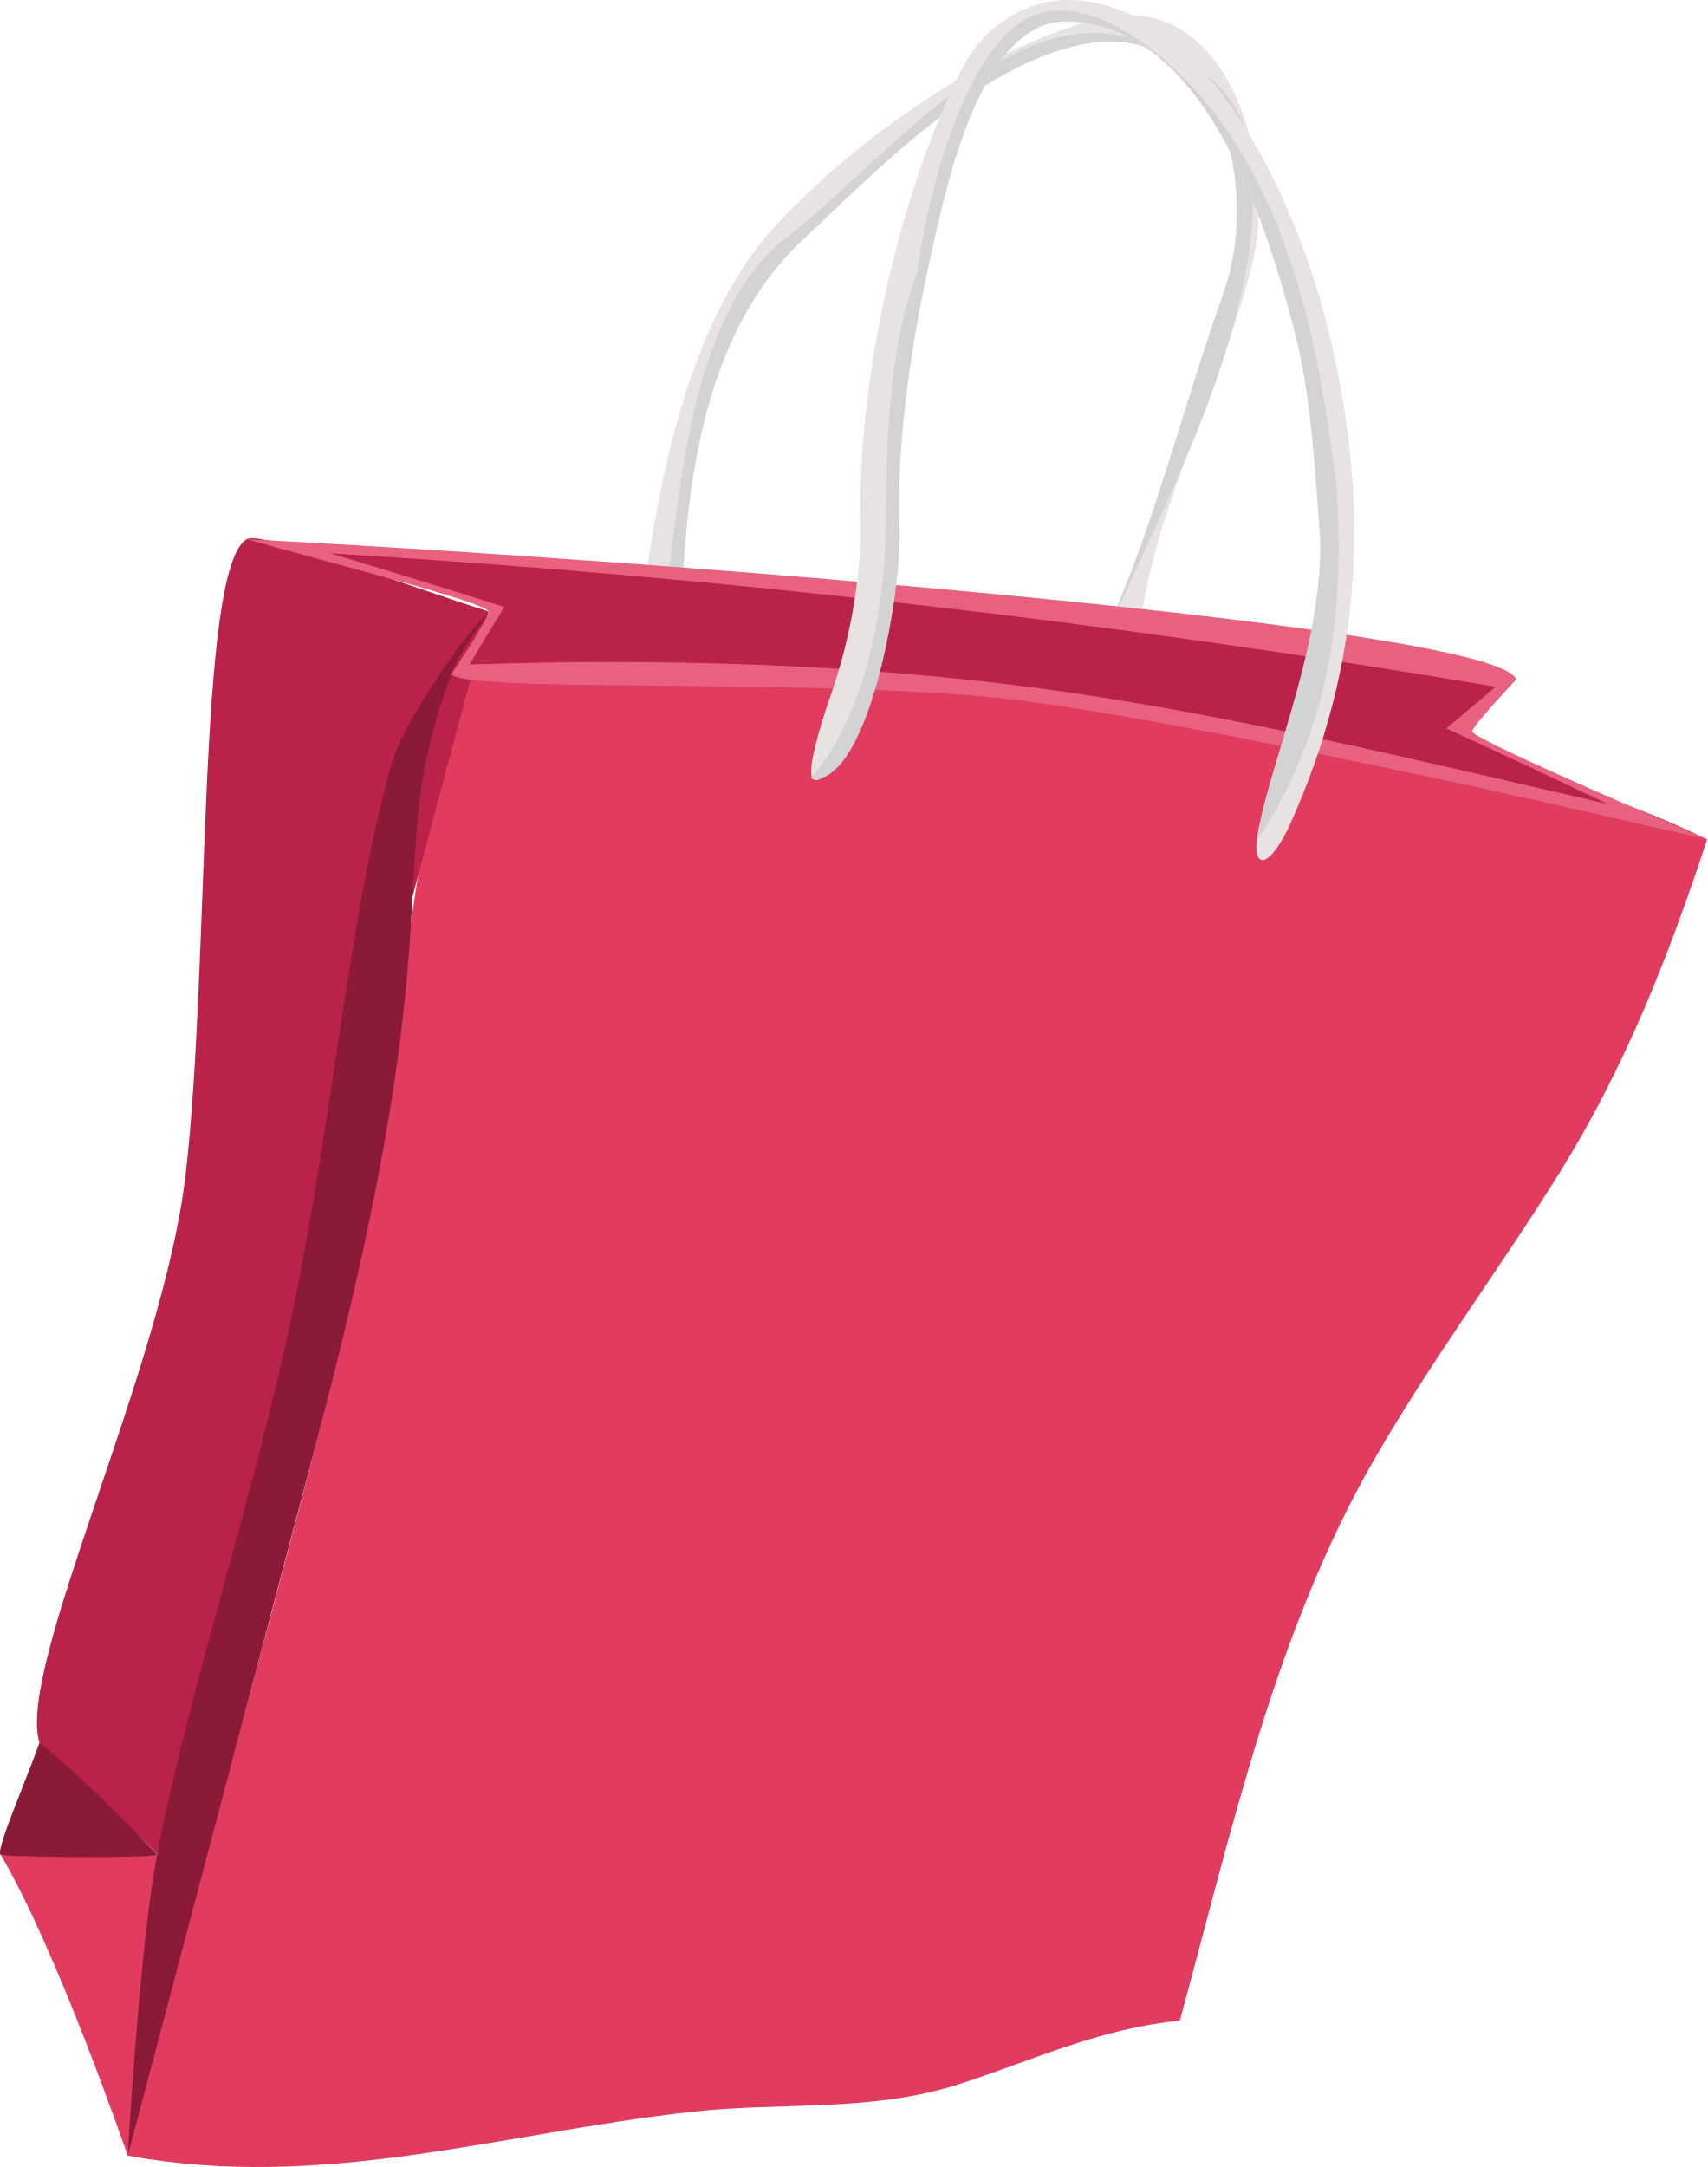
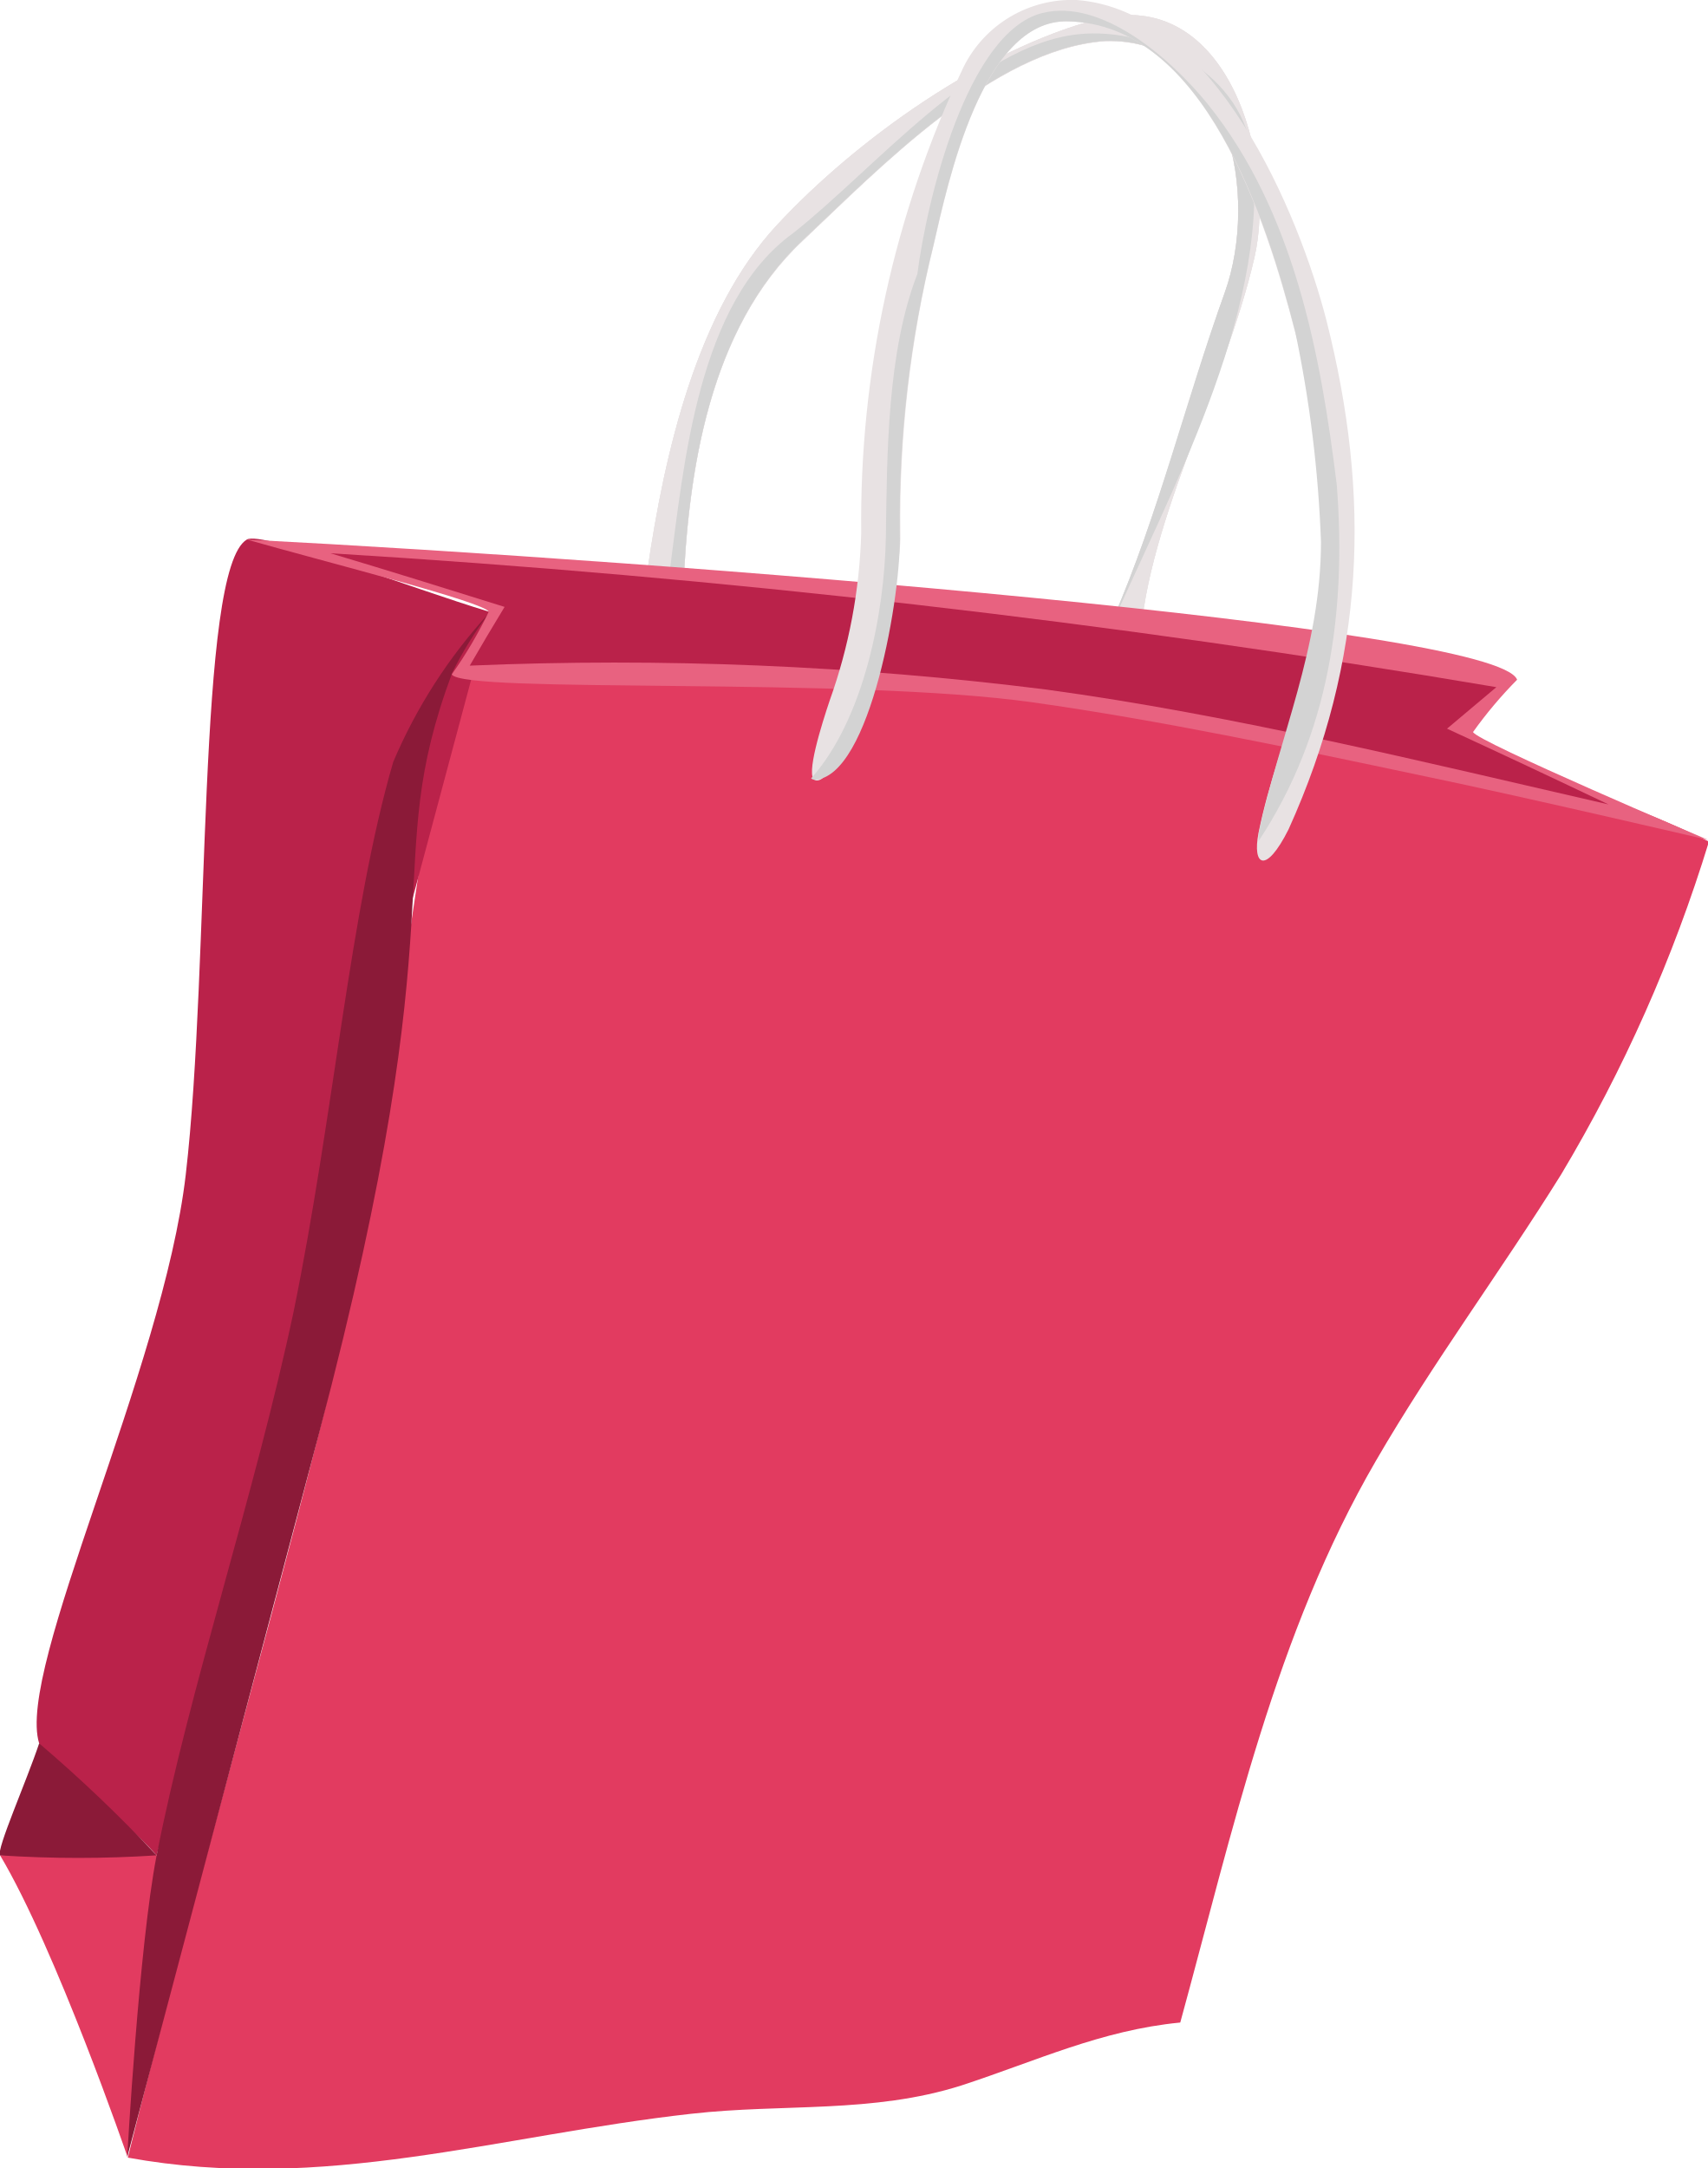
- <svg xmlns="http://www.w3.org/2000/svg" viewBox="0 0 281.6 357.35">
+ <svg xmlns="http://www.w3.org/2000/svg" viewBox="0 0 87.26 110.74">
  <defs>
    <style>.cls-1{fill:#e23b60;}.cls-2{fill:#ba224a;}.cls-3{fill:#8b1a38;}.cls-4{fill:#e8e2e3;}.cls-5{fill:#d3d3d3;}.cls-6{fill:#e86280;}</style>
  </defs>
  <g id="Layer_2" data-name="Layer 2">
-     <g id="paper">
-       <g id="bag">
-         <path class="cls-1" d="M74.56,110.78c-7.88,41.8-11.42,84.16-22,125.46C42.42,276.08,31,315.57,21.07,355.48c32.2,5.88,61.12-3.65,92.92-7.22,15.15-1.7,29.86.15,44.57-4.69,12.24-4,23-9.09,36.05-10.36,8.63-31.51,15.67-64.06,32.11-92.61,9.36-16.24,20.61-31.28,30.51-47.18,10.9-17.52,17.92-35.51,24.37-55-36.12-17.58-81.55-20.7-120.94-24C132,112,103.34,111,74.56,110.78Z" />
-         <path class="cls-1" d="M.06,305.78c9.31,15.63,21,49.7,21,49.7.38-.05,7-47.24,4.84-49.66C24.41,304.12,8.69,305.57.06,305.78Z" />
-         <path class="cls-2" d="M80.59,100.83C67.34,96.7,43.17,87.45,40.7,88.92c-8.26,4.92-6,69.84-10.09,104.83-3.74,32.08-28,81.3-24.09,93.63,1.18,3.73,13.37,11.6,19.39,18.44" />
-         <path class="cls-3" d="M6.52,287.38c7.22,5.58,19.39,18.44,19.39,18.44-.31.67-25.47.46-25.85,0C-.62,304.84,4.34,293.5,6.52,287.38Z" />
-         <path class="cls-3" d="M80.56,101c-5.57,5.37-14.35,19.32-15.87,24.6-7,24.44-9.67,58.2-16.39,90.52-6.32,30.48-17,61.85-22.39,89.75-2.9,14.92-4.84,49.66-4.84,49.66s21-79.49,31.52-119.24c23.57-89.24,9.62-92.46,22-125.46C75.67,107.82,78.49,104.21,80.56,101Z" />
-         <path class="cls-4" d="M106.75,94c2.77-19.11,8.1-42.68,21.36-56.94,12.88-13.85,34-28.89,52.52-33.79,21.79-5.76,29.78,23.25,26.11,39.22-4.94,21.51-18.58,45-19,65.67-.1,5.21-7.75,1.91-4.33-6,7.48-17.21,12.14-36.19,18.49-54,5.5-15.39,1.13-42-19.8-41.32-18.36,1.26-37.5,21.29-49.88,32.88-15.59,14.6-19.06,38.84-19.74,59.35C112,108.11,105.86,99.32,106.75,94Z" />
-         <path class="cls-4" d="M106.75,94c2.77-19.11,8.1-42.68,21.36-56.94,12.88-13.85,34-28.89,52.52-33.79,21.79-5.76,29.78,23.25,26.11,39.22-4.94,21.51-18.58,45-19,65.67-.1,5.21-7.75,1.91-4.33-6,7.48-17.21,12.14-36.19,18.49-54,5.5-15.39,1.13-42-19.8-41.32-18.36,1.26-37.5,21.29-49.88,32.88-15.59,14.6-19.06,38.84-19.74,59.35C112,108.11,105.86,99.32,106.75,94Z" />
-         <path class="cls-4" d="M106.75,94c2.77-19.11,8.1-42.68,21.36-56.94,12.88-13.85,34-28.89,52.52-33.79,21.79-5.76,29.78,23.25,26.11,39.22-4.94,21.51-18.58,45-19,65.67-.1,5.21-7.75,1.91-4.33-6,7.48-17.21,12.14-36.19,18.49-54,5.5-15.39,1.13-42-19.8-41.32-18.36,1.26-37.5,21.29-49.88,32.88-15.59,14.6-19.06,38.84-19.74,59.35C112,108.11,105.86,99.32,106.75,94Z" />
-         <path class="cls-5" d="M206.43,26.24c-1.11-14.11-16.74-21.91-28.77-20.62-16.76,1.79-33.58,22.22-47,32.79-15.75,11.37-18,38.16-20.35,55.88a14.13,14.13,0,0,0,2.21,3.42c.79-20.1,4.41-43.71,19.68-58,12.38-11.59,31.52-31.62,49.88-32.88,20.93-.64,25.3,25.93,19.8,41.32-6.35,17.79-11,36.77-18.49,54a5.71,5.71,0,0,0-.81,2.32C192.47,82,209.15,51.86,206.43,26.24Z" />
-         <path class="cls-6" d="M40.7,88.92C54.05,92.73,80,99.27,80.59,100.83c.3.79-6.12,10.32-6.12,10.32,2,3.34,65.66.34,95.88,4.62,20.85,2.94,42.69,7.57,63.78,12,15.73,3.29,47.47,10.65,47.47,10.65s-38.41-16.31-38.75-17.78c-.17-.73,7.26-8.6,7.26-8.6C246.93,103.36,110.68,92.53,40.7,88.92Z" />
-         <path class="cls-2" d="M83.2,100.09q-14.33-4.53-28.72-8.84a1808.81,1808.81,0,0,1,192.25,22l-8.16,6.86q13.37,6.13,26.62,12.47c-30.55-7-61.91-14.74-92.74-18.94s-63.78-5.14-95-4.06C79.31,106.41,81.24,103.24,83.2,100.09Z" />
-         <path class="cls-4" d="M142,87.89c-.92-24.1,6.2-56,16.86-76.86,3.4-6.65,10.71-11.55,18.64-11,22.91,1.65,36.74,35.3,41.19,52.79,7.36,28.91,6.63,55.84-6.26,83.91-3.73,7.44-6,6-4.93.54,3.09-16.16,12.54-33.66,11.89-49.16-.43-10.16-3-22.57-5.87-33.5C208.72,36.23,198.58,3.93,176,3.52c-14-.26-19.68,26.47-22.06,36.92-3.48,15.29-6.13,32-5.55,47.52.36,9.4-9.6,42.23-14.07,40.63-1.67-.59,1.16-9.39,2.42-13.13A90.06,90.06,0,0,0,142,87.89Z" />
-         <path class="cls-5" d="M220.42,80c-2.7-21.75-7.06-45.35-21.31-62.86-6.27-7.7-17.59-17.46-27.32-15-12.37,3.1-19,30.89-20.55,43-5,13.06-5,29.69-5.19,43.35-.21,12.56-3.59,30.08-12.31,39.81a.94.94,0,0,0,.54.24c9.29-.33,14.43-31.23,14.07-40.63-.58-15.56,2.07-32.23,5.55-47.52C156.28,30,161.94,3.26,176,3.52c22.62.41,32.88,32.78,37.54,51.1,2.83,11.15,3.38,23.18,4.25,34.7,0,17.5-6.92,32.14-10.27,48a9.79,9.79,0,0,0-.15,1.26C219.18,120.91,222,100.89,220.42,80Z" />
+     <g id="Layer_2-2" data-name="Layer 2">
+       <g id="Layer_2-3" data-name="Layer 2">
+         <g id="paper">
+           <g id="bag">
+             <path class="cls-1" d="M23.1,34.33c-2.44,13-3.53,26.08-6.81,38.88-3.14,12.34-6.68,24.58-9.76,37,10,1.82,18.94-1.14,28.79-2.24,4.7-.53,9.26,0,13.81-1.45,3.8-1.24,7.13-2.82,11.17-3.21,2.68-9.77,4.86-19.86,10-28.7,2.9-5,6.39-9.69,9.46-14.62a77,77,0,0,0,7.55-17C76.07,37.45,62,36.48,49.78,35.46,40.9,34.71,32,34.4,23.1,34.33Z" />
+             <path class="cls-1" d="M0,94.76c2.88,4.84,6.51,15.4,6.51,15.4S8.7,95.52,8,94.77C7.56,94.24,2.69,94.69,0,94.76Z" />
+             <path class="cls-2" d="M25,31.25C20.87,30,13.38,27.1,12.61,27.56,10.05,29.08,10.75,49.2,9.49,60,8.33,70,.81,85.23,2,89.05c.37,1.16,4.14,3.6,6,5.72" />
+             <path class="cls-3" d="M2,89.05a73.77,73.77,0,0,1,6,5.72,61.17,61.17,0,0,1-8,0C-.19,94.46,1.35,91,2,89.05Z" />
+             <path class="cls-3" d="M25,31.3a26.58,26.58,0,0,0-4.91,7.62C17.88,46.5,17.05,57,15,67,13,76.42,9.7,86.14,8,94.78c-.9,4.63-1.5,15.39-1.5,15.39L16.3,73.22c7.3-27.65,3-28.65,6.81-38.87A18.83,18.83,0,0,1,25,31.3Z" />
+             <path class="cls-4" d="M33.08,29.13c.86-5.92,2.51-13.22,6.62-17.64S50.23,2.54,56,1c6.75-1.79,9.23,7.2,8.09,12.15-1.53,6.67-5.75,13.94-5.88,20.35,0,1.61-2.41.59-1.35-1.86,2.32-5.33,3.77-11.21,5.73-16.73,1.71-4.77.35-13-6.13-12.81C50.74,2.51,44.81,8.72,41,12.31c-4.83,4.53-5.9,12-6.11,18.39C34.71,33.5,32.8,30.78,33.08,29.13Z" />
+             <path class="cls-4" d="M33.08,29.13c.86-5.92,2.51-13.22,6.62-17.64S50.23,2.54,56,1c6.75-1.79,9.23,7.2,8.09,12.15-1.53,6.67-5.75,13.94-5.88,20.35,0,1.61-2.41.59-1.35-1.86,2.32-5.33,3.77-11.21,5.73-16.73,1.71-4.77.35-13-6.13-12.81C50.74,2.51,44.81,8.72,41,12.31c-4.83,4.53-5.9,12-6.11,18.39C34.71,33.5,32.8,30.78,33.08,29.13Z" />
+             <path class="cls-4" d="M33.08,29.13c.86-5.92,2.51-13.22,6.62-17.64S50.23,2.54,56,1c6.75-1.79,9.23,7.2,8.09,12.15-1.53,6.67-5.75,13.94-5.88,20.35,0,1.61-2.41.59-1.35-1.86,2.32-5.33,3.77-11.21,5.73-16.73,1.71-4.77.35-13-6.13-12.81C50.74,2.51,44.81,8.72,41,12.31c-4.83,4.53-5.9,12-6.11,18.39C34.71,33.5,32.8,30.78,33.08,29.13Z" />
+             <path class="cls-5" d="M64,8.13c-.35-4.37-5.19-6.78-8.92-6.38-5.19.55-10.4,6.88-14.56,10.16-4.88,3.52-5.58,11.82-6.31,17.31a4.39,4.39,0,0,0,.69,1.06c.24-6.23,1.36-13.54,6.1-18,3.83-3.59,9.76-9.8,15.45-10.19,6.49-.2,7.84,8,6.14,12.8-2,5.52-3.41,11.4-5.73,16.74a1.68,1.68,0,0,0-.25.72C59.64,25.41,64.81,16.07,64,8.13Z" />
+             <path class="cls-6" d="M12.61,27.56c4.14,1.18,12.18,3.2,12.36,3.69a22.14,22.14,0,0,1-1.89,3.2c.62,1,20.34.1,29.71,1.43,6.46.91,13.23,2.34,19.76,3.72,4.87,1,14.71,3.3,14.71,3.3s-11.9-5.06-12-5.51a21.81,21.81,0,0,1,2.25-2.67C76.52,32,34.3,28.68,12.61,27.56Z" />
+             <path class="cls-2" d="M25.78,31c-3-.94-5.92-1.85-8.9-2.74A559.18,559.18,0,0,1,76.45,35.1l-2.52,2.12q4.14,1.91,8.25,3.87C72.71,38.92,63,36.52,53.44,35.22A176.45,176.45,0,0,0,24,34C24.58,33,25.17,32,25.78,31Z" />
+             <path class="cls-4" d="M44,27.24A54,54,0,0,1,49.23,3.42,6.18,6.18,0,0,1,55,0C62.1.52,66.39,11,67.77,16.37c2.28,9,2,17.3-1.94,26-1.16,2.31-1.86,1.86-1.53.17,1-5,3.88-10.43,3.68-15.23a52.32,52.32,0,0,0-1.82-10.38c-1.48-5.7-4.63-15.71-11.62-15.84C50.2,1,48.44,9.3,47.7,12.53A58.44,58.44,0,0,0,46,27.26c.11,2.91-3,13.09-4.36,12.59-.51-.18.36-2.91.75-4.07A27.68,27.68,0,0,0,44,27.24Z" />
+             <path class="cls-5" d="M68.3,24.79c-.83-6.74-2.19-14-6.6-19.48C59.76,2.93,56.25-.1,53.23.67c-3.83,1-5.88,9.57-6.36,13.32-1.55,4-1.55,9.2-1.61,13.43-.07,3.9-1.12,9.32-3.82,12.34a.28.28,0,0,0,.17.07c2.88-.1,4.47-9.67,4.36-12.59a58.31,58.31,0,0,1,1.72-14.72C48.43,9.3,50.18,1,54.54,1.09c7,.13,10.19,10.16,11.63,15.84a63.17,63.17,0,0,1,1.32,10.75c0,5.42-2.15,10-3.18,14.87a2.57,2.57,0,0,0,0,.4C67.92,37.47,68.79,31.27,68.3,24.79Z" />
+           </g>
+         </g>
      </g>
    </g>
  </g>
</svg>
